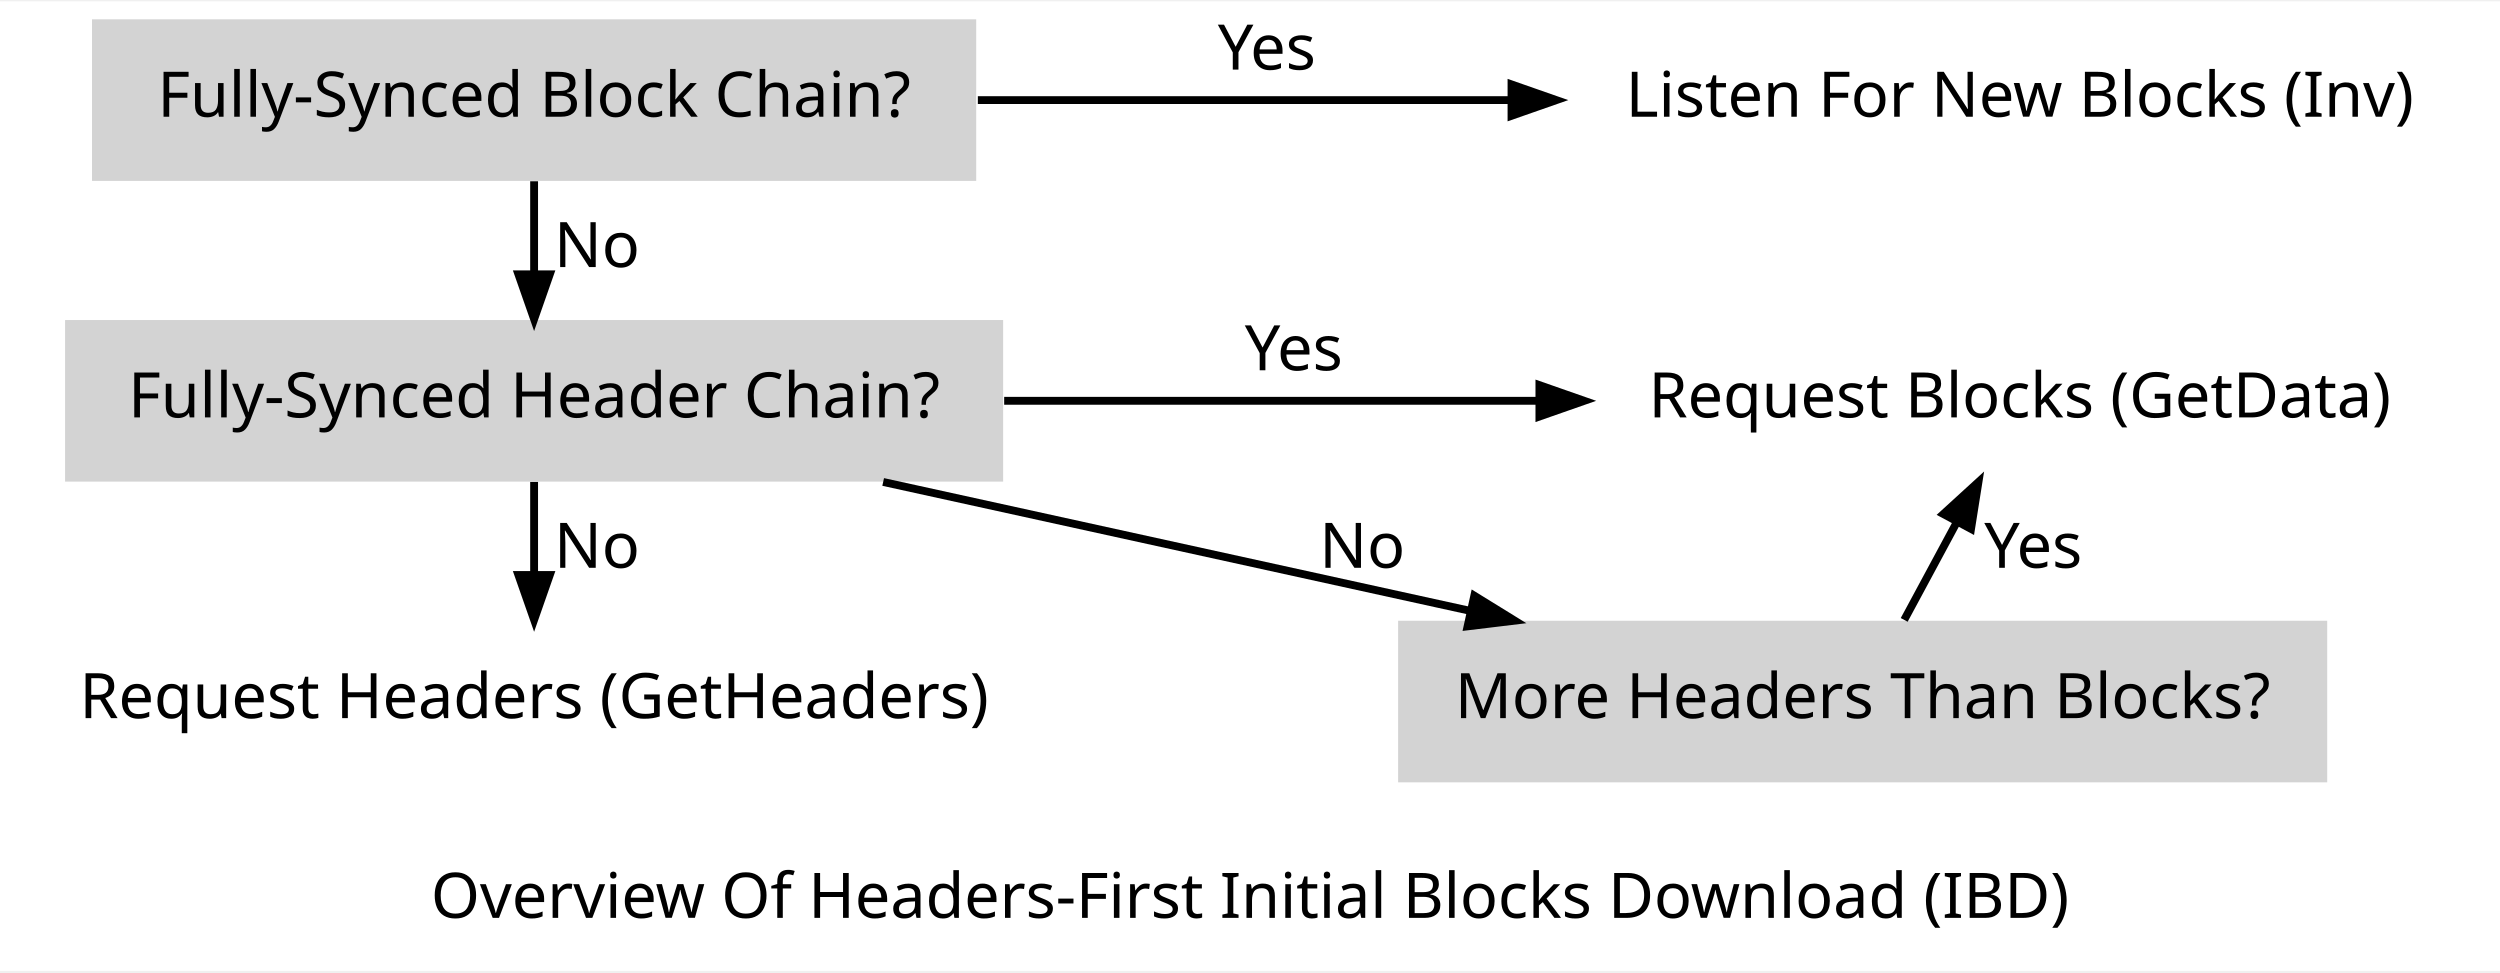
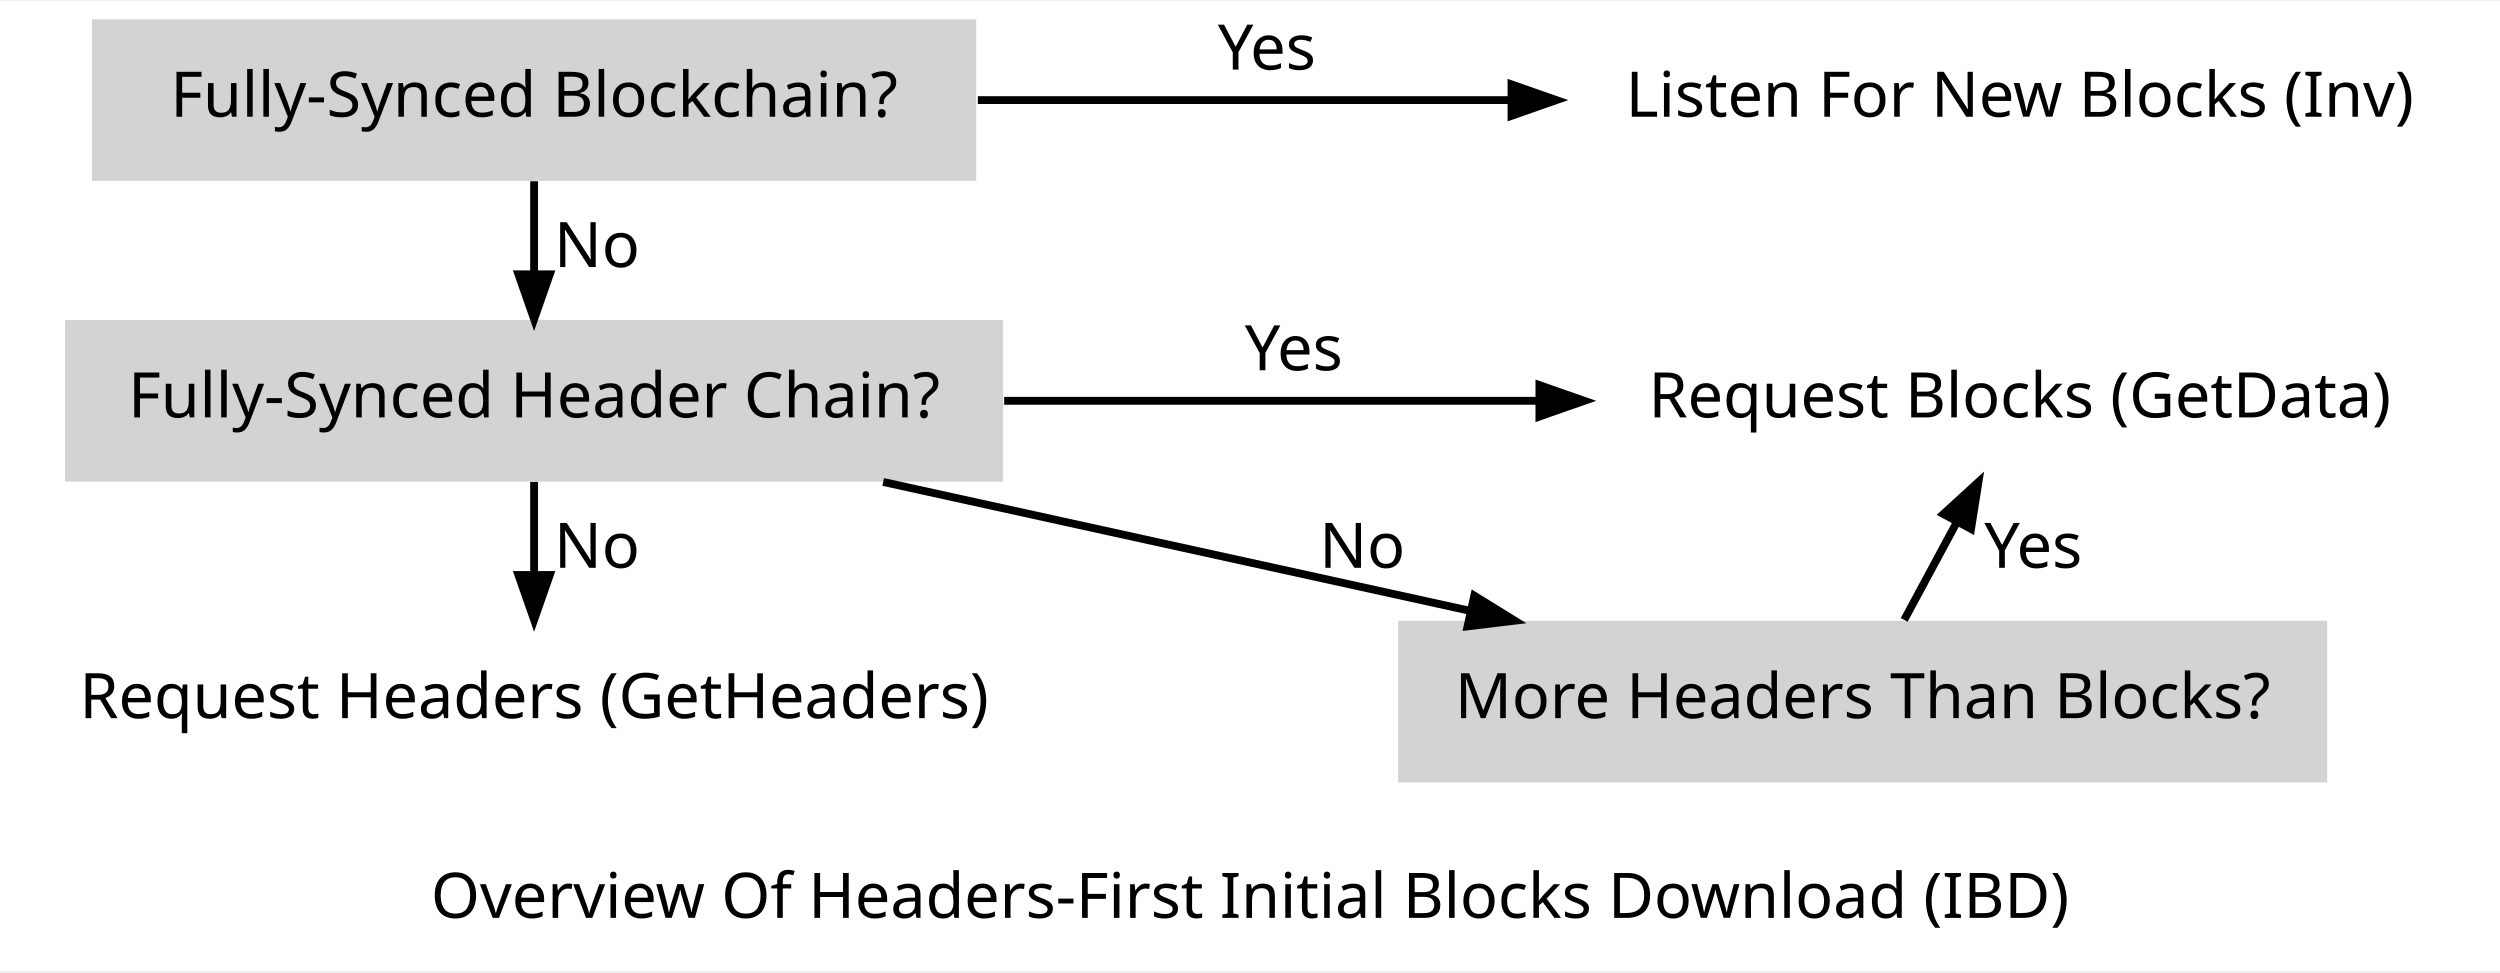
<svg xmlns="http://www.w3.org/2000/svg" width="450pt" height="175pt" viewBox="0.00 0.00 450.00 174.51">
  <g id="graph0" class="graph" transform="scale(0.807899 0.807899) rotate(0) translate(4 212)">
    <polygon fill="white" stroke="none" points="-4,4 -4,-212 553,-212 553,4 -4,4" />
    <text text-anchor="middle" x="274.5" y="-22.8" font-family="Sans" font-size="14.00"> </text>
    <text text-anchor="middle" x="274.5" y="-7.8" font-family="Sans" font-size="14.00">Overview Of Headers-First Initial Blocks Download (IBD)</text>
    <g id="node1" class="node">
      <polygon fill="lightgrey" stroke="none" stroke-width="1.75" points="213.5,-208 16.5,-208 16.5,-172 213.5,-172 213.5,-208" />
-       <text text-anchor="middle" x="115" y="-186.3" font-family="Sans" font-size="14.00">Fully-Synced Block Chain?</text>
+       <text text-anchor="middle" x="115" y="-186.3" font-family="Sans" font-size="14.00">Fully-Synced Blockchain?</text>
    </g>
    <g id="node2" class="node">
      <polygon fill="lightgrey" stroke="none" stroke-width="1.75" points="219.5,-141 10.5,-141 10.5,-105 219.5,-105 219.5,-141" />
      <text text-anchor="middle" x="115" y="-119.3" font-family="Sans" font-size="14.00">Fully-Synced Header Chain?</text>
    </g>
    <g id="edge1" class="edge">
      <path fill="none" stroke="black" stroke-width="1.75" d="M115,-171.922C115,-165.702 115,-158.5 115,-151.6" />
      <polygon fill="black" stroke="black" stroke-width="1.75" points="118.5,-151.19 115,-141.19 111.5,-151.19 118.5,-151.19" />
      <text text-anchor="middle" x="129" y="-152.8" font-family="Sans" font-size="14.00">  No</text>
    </g>
    <g id="node4" class="node">
      <text text-anchor="middle" x="446" y="-186.3" font-family="Sans" font-size="14.00">Listen For New Blocks (Inv)</text>
    </g>
    <g id="edge4" class="edge">
      <path fill="none" stroke="black" stroke-width="1.75" d="M213.863,-190C251.197,-190 293.964,-190 332.533,-190" />
      <polygon fill="black" stroke="black" stroke-width="1.75" points="332.765,-193.5 342.765,-190 332.765,-186.5 332.765,-193.5" />
      <text text-anchor="middle" x="278.25" y="-196.8" font-family="Sans" font-size="14.00">Yes</text>
    </g>
    <g id="node3" class="node">
      <polygon fill="lightgrey" stroke="none" stroke-width="1.75" points="514.5,-74 307.5,-74 307.5,-38 514.5,-38 514.5,-74" />
      <text text-anchor="middle" x="411" y="-52.3" font-family="Sans" font-size="14.00">More Headers Than Blocks?</text>
    </g>
    <g id="edge2" class="edge">
      <path fill="none" stroke="black" stroke-width="1.75" d="M192.771,-104.922C232.969,-96.094 282.167,-85.291 323.668,-76.178" />
      <polygon fill="black" stroke="black" stroke-width="1.75" points="324.476,-79.584 333.492,-74.02 322.974,-72.747 324.476,-79.584" />
      <text text-anchor="middle" x="299.5" y="-85.8" font-family="Sans" font-size="14.00">No</text>
    </g>
    <g id="node5" class="node">
      <text text-anchor="middle" x="446" y="-119.3" font-family="Sans" font-size="14.00">Request Blocks (GetData)</text>
    </g>
    <g id="edge5" class="edge">
      <path fill="none" stroke="black" stroke-width="1.75" d="M219.73,-123C257.72,-123 300.669,-123 338.863,-123" />
      <polygon fill="black" stroke="black" stroke-width="1.75" points="338.981,-126.5 348.981,-123 338.981,-119.5 338.981,-126.5" />
      <text text-anchor="middle" x="284.25" y="-129.8" font-family="Sans" font-size="14.00">Yes</text>
    </g>
    <g id="node6" class="node">
      <text text-anchor="middle" x="115" y="-52.3" font-family="Sans" font-size="14.00">Request Headers (GetHeaders)</text>
    </g>
    <g id="edge3" class="edge">
      <path fill="none" stroke="black" stroke-width="1.75" d="M115,-104.922C115,-98.702 115,-91.5 115,-84.6" />
      <polygon fill="black" stroke="black" stroke-width="1.75" points="118.5,-84.19 115,-74.19 111.5,-84.19 118.5,-84.19" />
      <text text-anchor="middle" x="129" y="-85.8" font-family="Sans" font-size="14.00">  No</text>
    </g>
    <g id="edge6" class="edge">
      <path fill="none" stroke="black" stroke-width="1.75" d="M431.998,-95.996C428.049,-88.662 423.851,-80.867 420.256,-74.19" />
      <polygon fill="black" stroke="black" stroke-width="1.75" points="428.981,-97.777 436.804,-104.922 435.145,-94.458 428.981,-97.777" />
      <text text-anchor="middle" x="449" y="-85.8" font-family="Sans" font-size="14.00">   Yes</text>
    </g>
  </g>
</svg>
